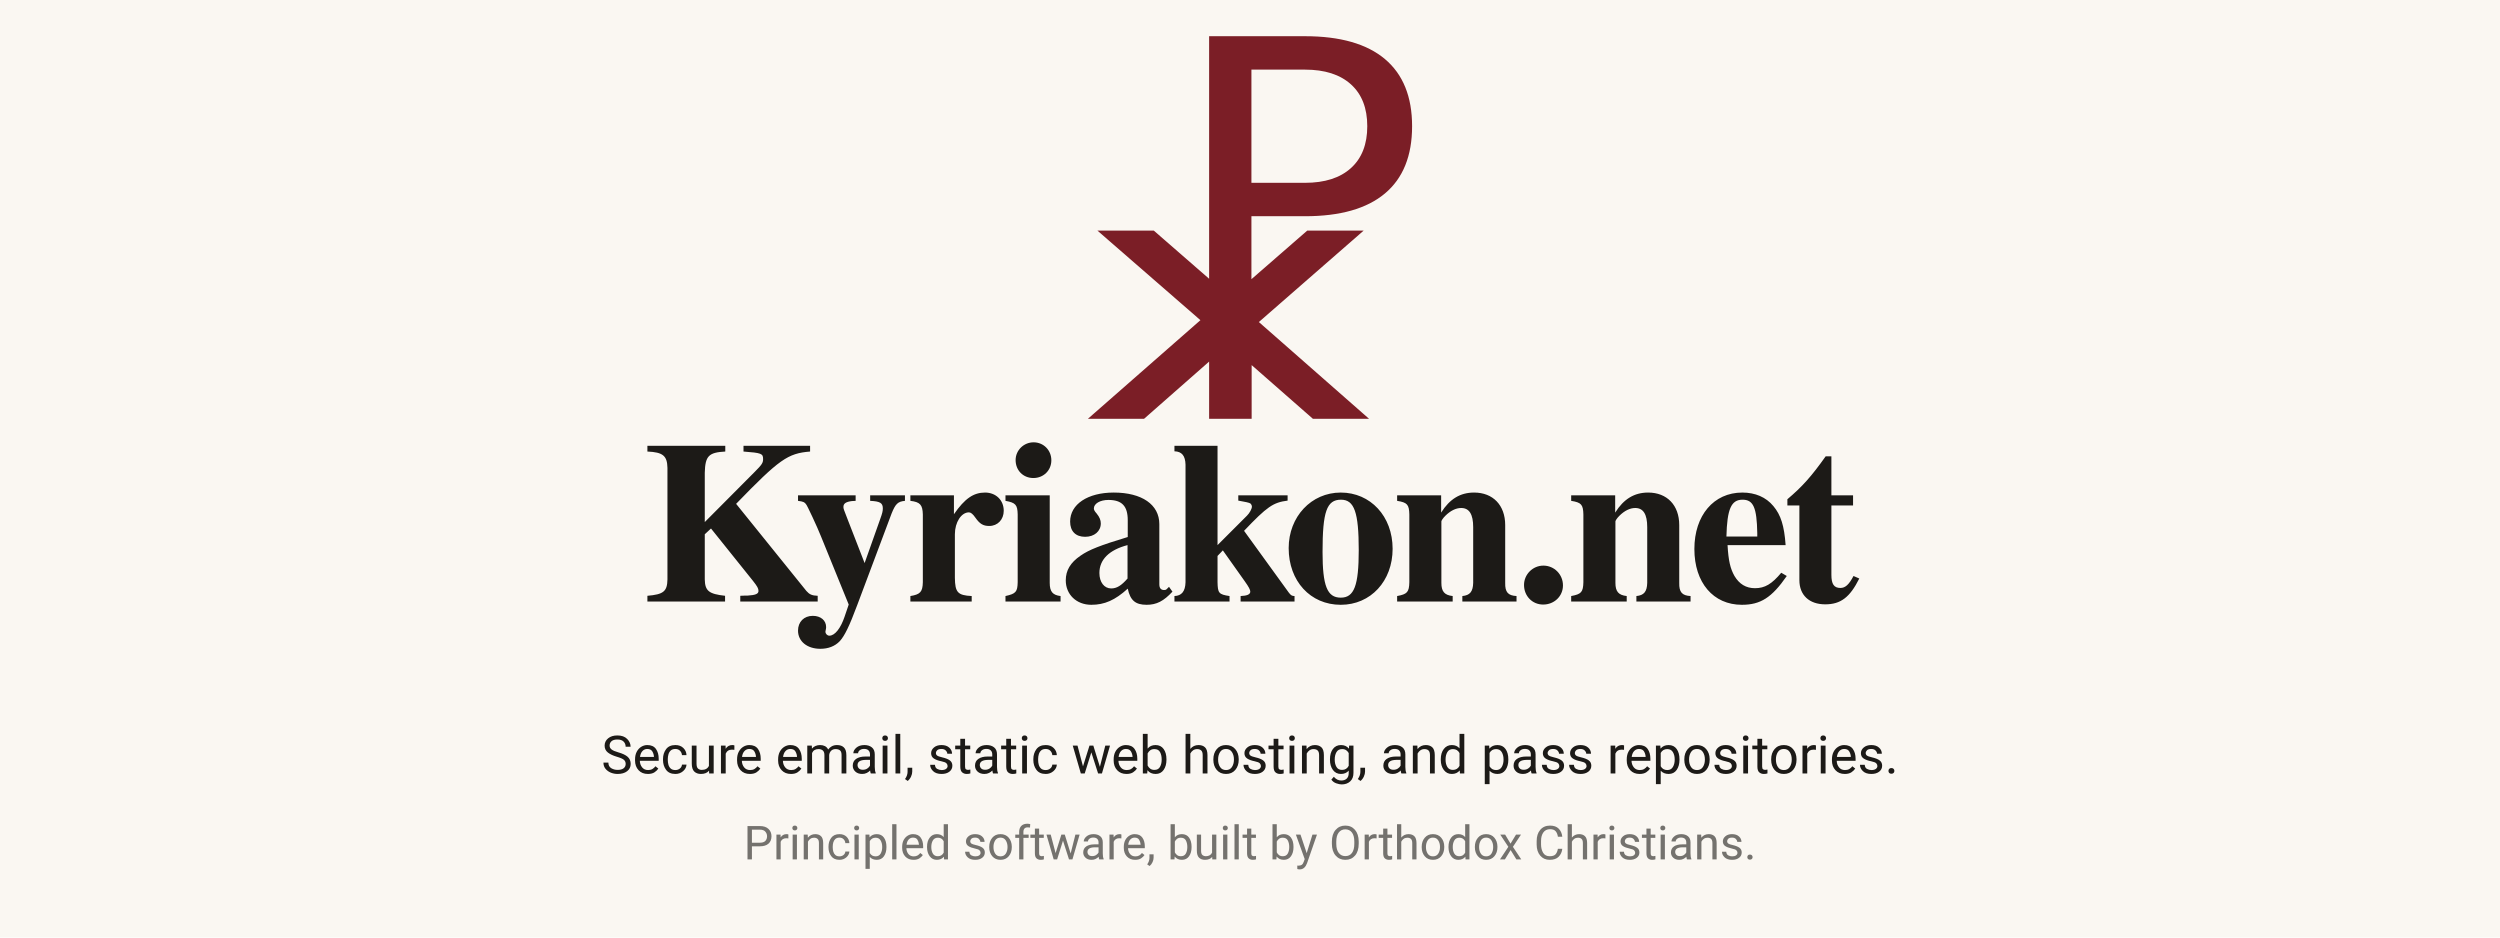
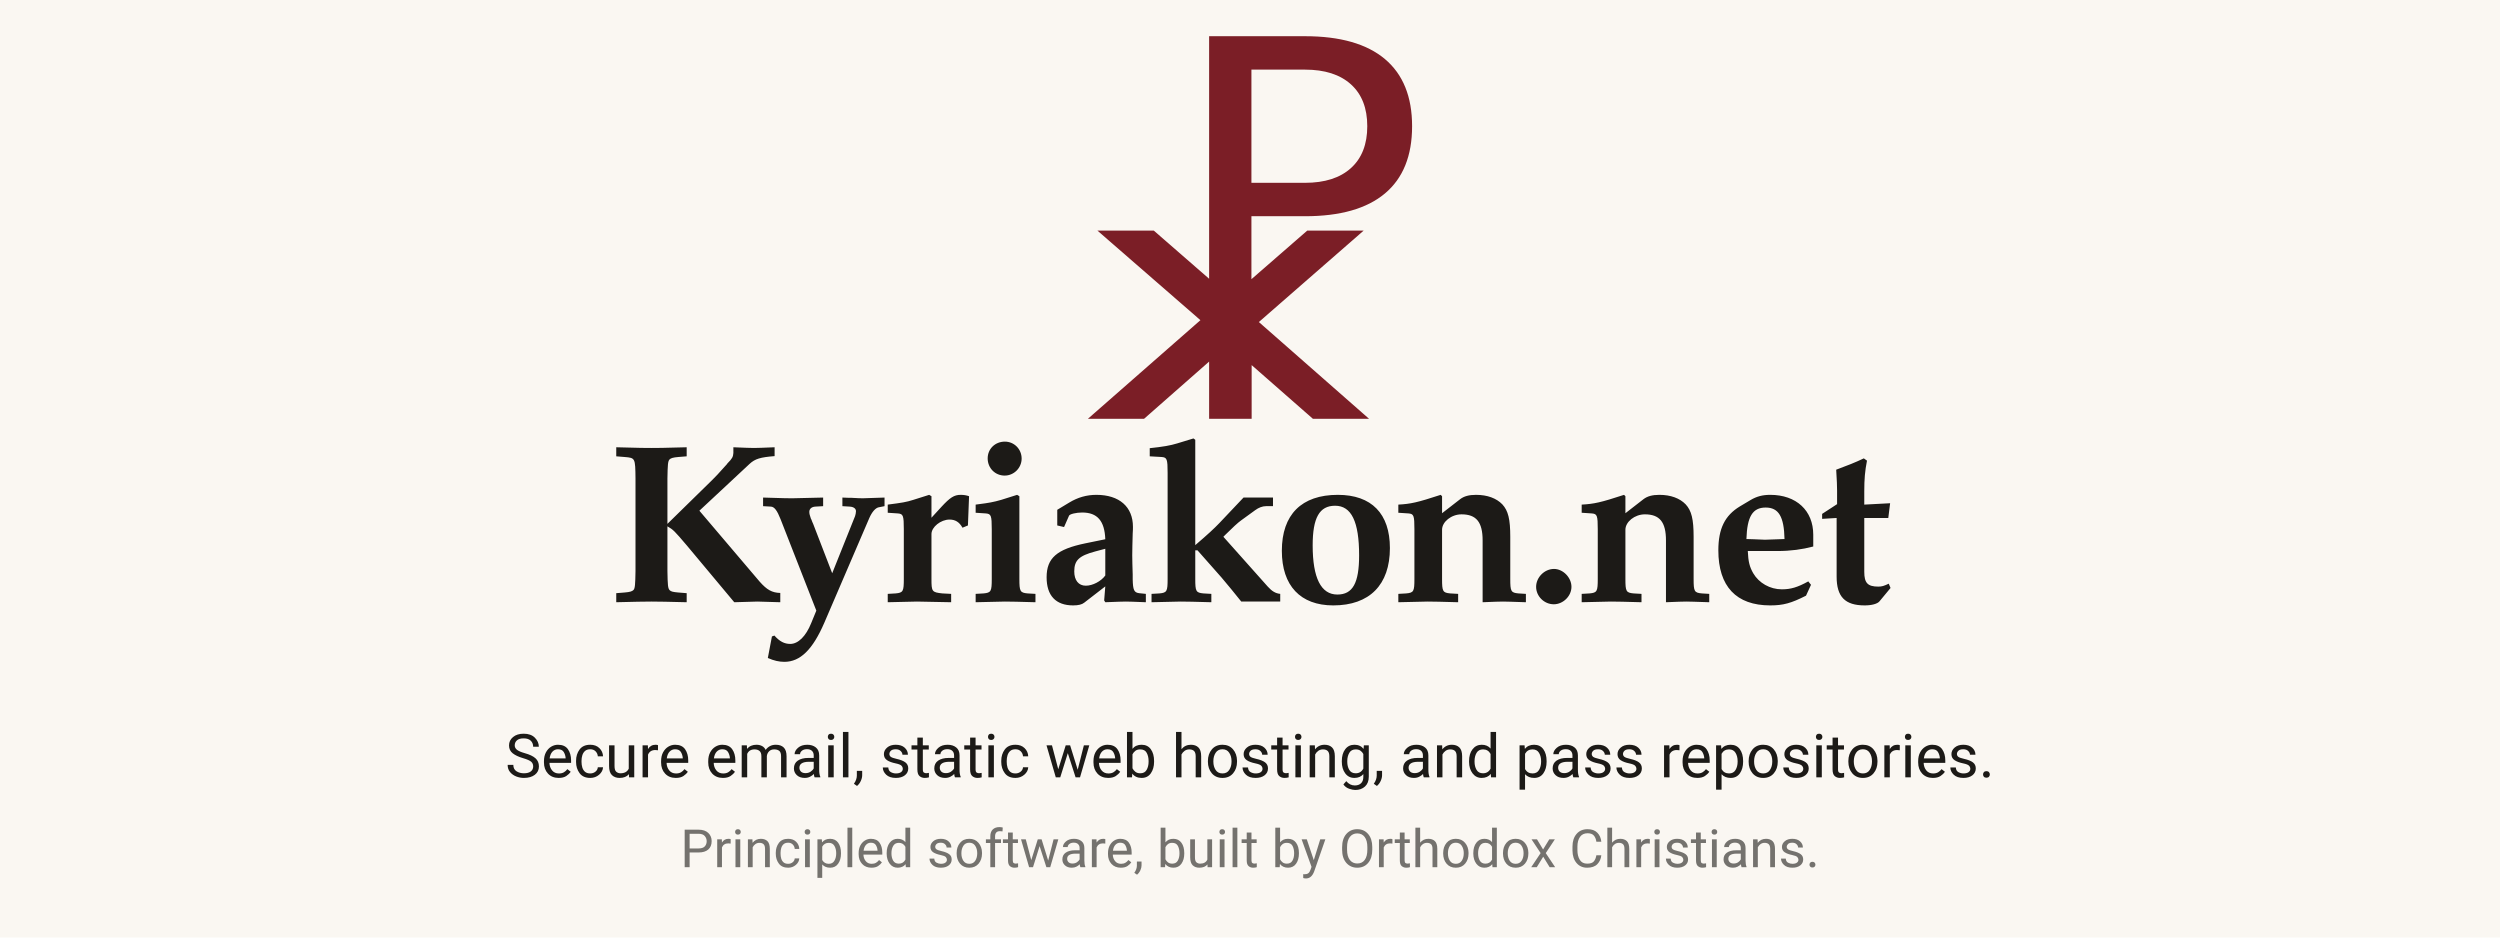
<svg xmlns="http://www.w3.org/2000/svg" viewBox="0 0 1280 480" role="img" aria-labelledby="t">
  <rect width="1280" height="480" fill="#faf7f2" />
  <text x="640" y="140" text-anchor="middle" dominant-baseline="central" font-family="Iowan Old Style" font-size="215" font-weight="700" fill="#7b1e26" transform="translate(640 0) scale(1.25 1) translate(-640 0)">☧</text>
-   <text x="640" y="308" text-anchor="middle" font-family="Times" font-size="118" font-weight="700" fill="#1c1a17" letter-spacing="-3">Kyriakon.net</text>
-   <text x="640" y="396" text-anchor="middle" font-family="system-ui, -apple-system, Segoe UI, Roboto, sans-serif" font-size="27" fill="#1c1a17">Secure email, static web hosting, and pass repositories.</text>
-   <text x="640" y="440" text-anchor="middle" font-family="system-ui, -apple-system, Segoe UI, Roboto, sans-serif" font-size="24" fill="#1c1a17" fill-opacity="0.6">Principled software, built by Orthodox Christians.</text>
+   <text x="640" y="308" text-anchor="middle" font-family="Palatino" font-size="116" font-weight="600" fill="#1c1a17" letter-spacing="-3">Kyriakon.net</text>
+   <text x="640" y="398" text-anchor="middle" font-family="system-ui, -apple-system, Segoe UI, Roboto, sans-serif" font-size="31" fill="#1c1a17">Secure email, static web hosting, and pass repositories.</text>
+   <text x="640" y="444" text-anchor="middle" font-family="system-ui, -apple-system, Segoe UI, Roboto, sans-serif" font-size="27" fill="#1c1a17" fill-opacity="0.6">Principled software, built by Orthodox Christians.</text>
</svg>
